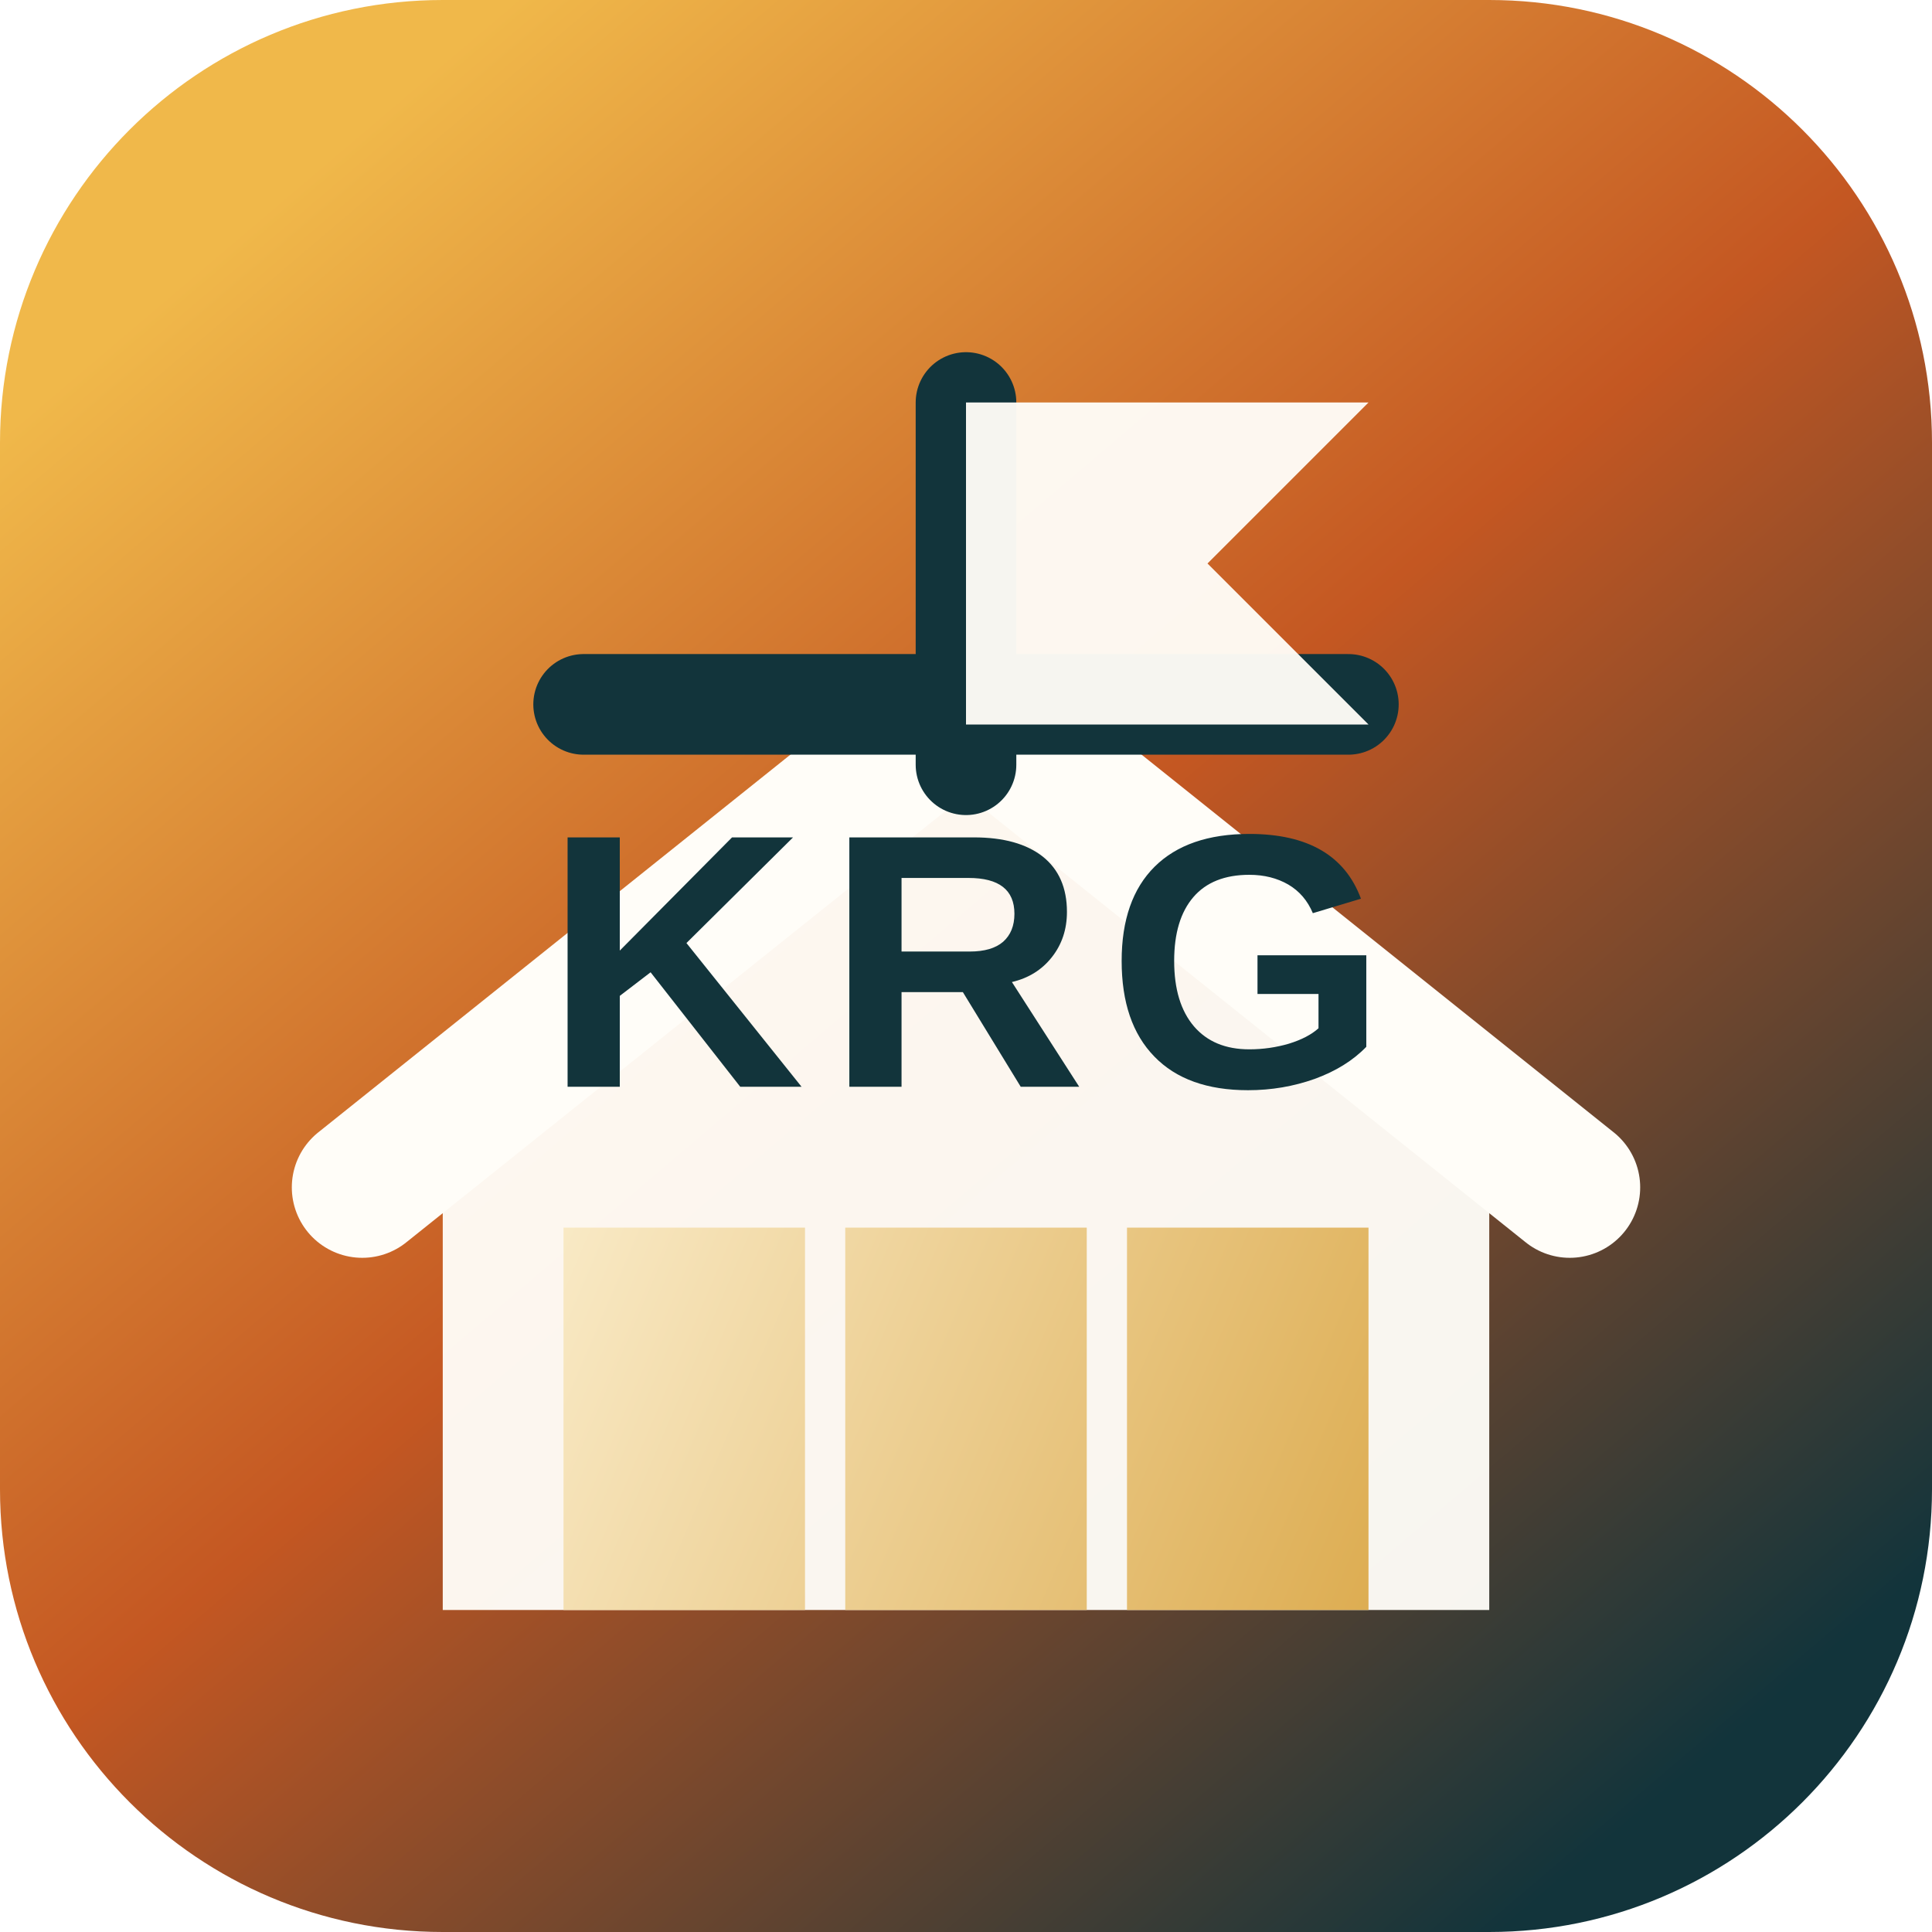
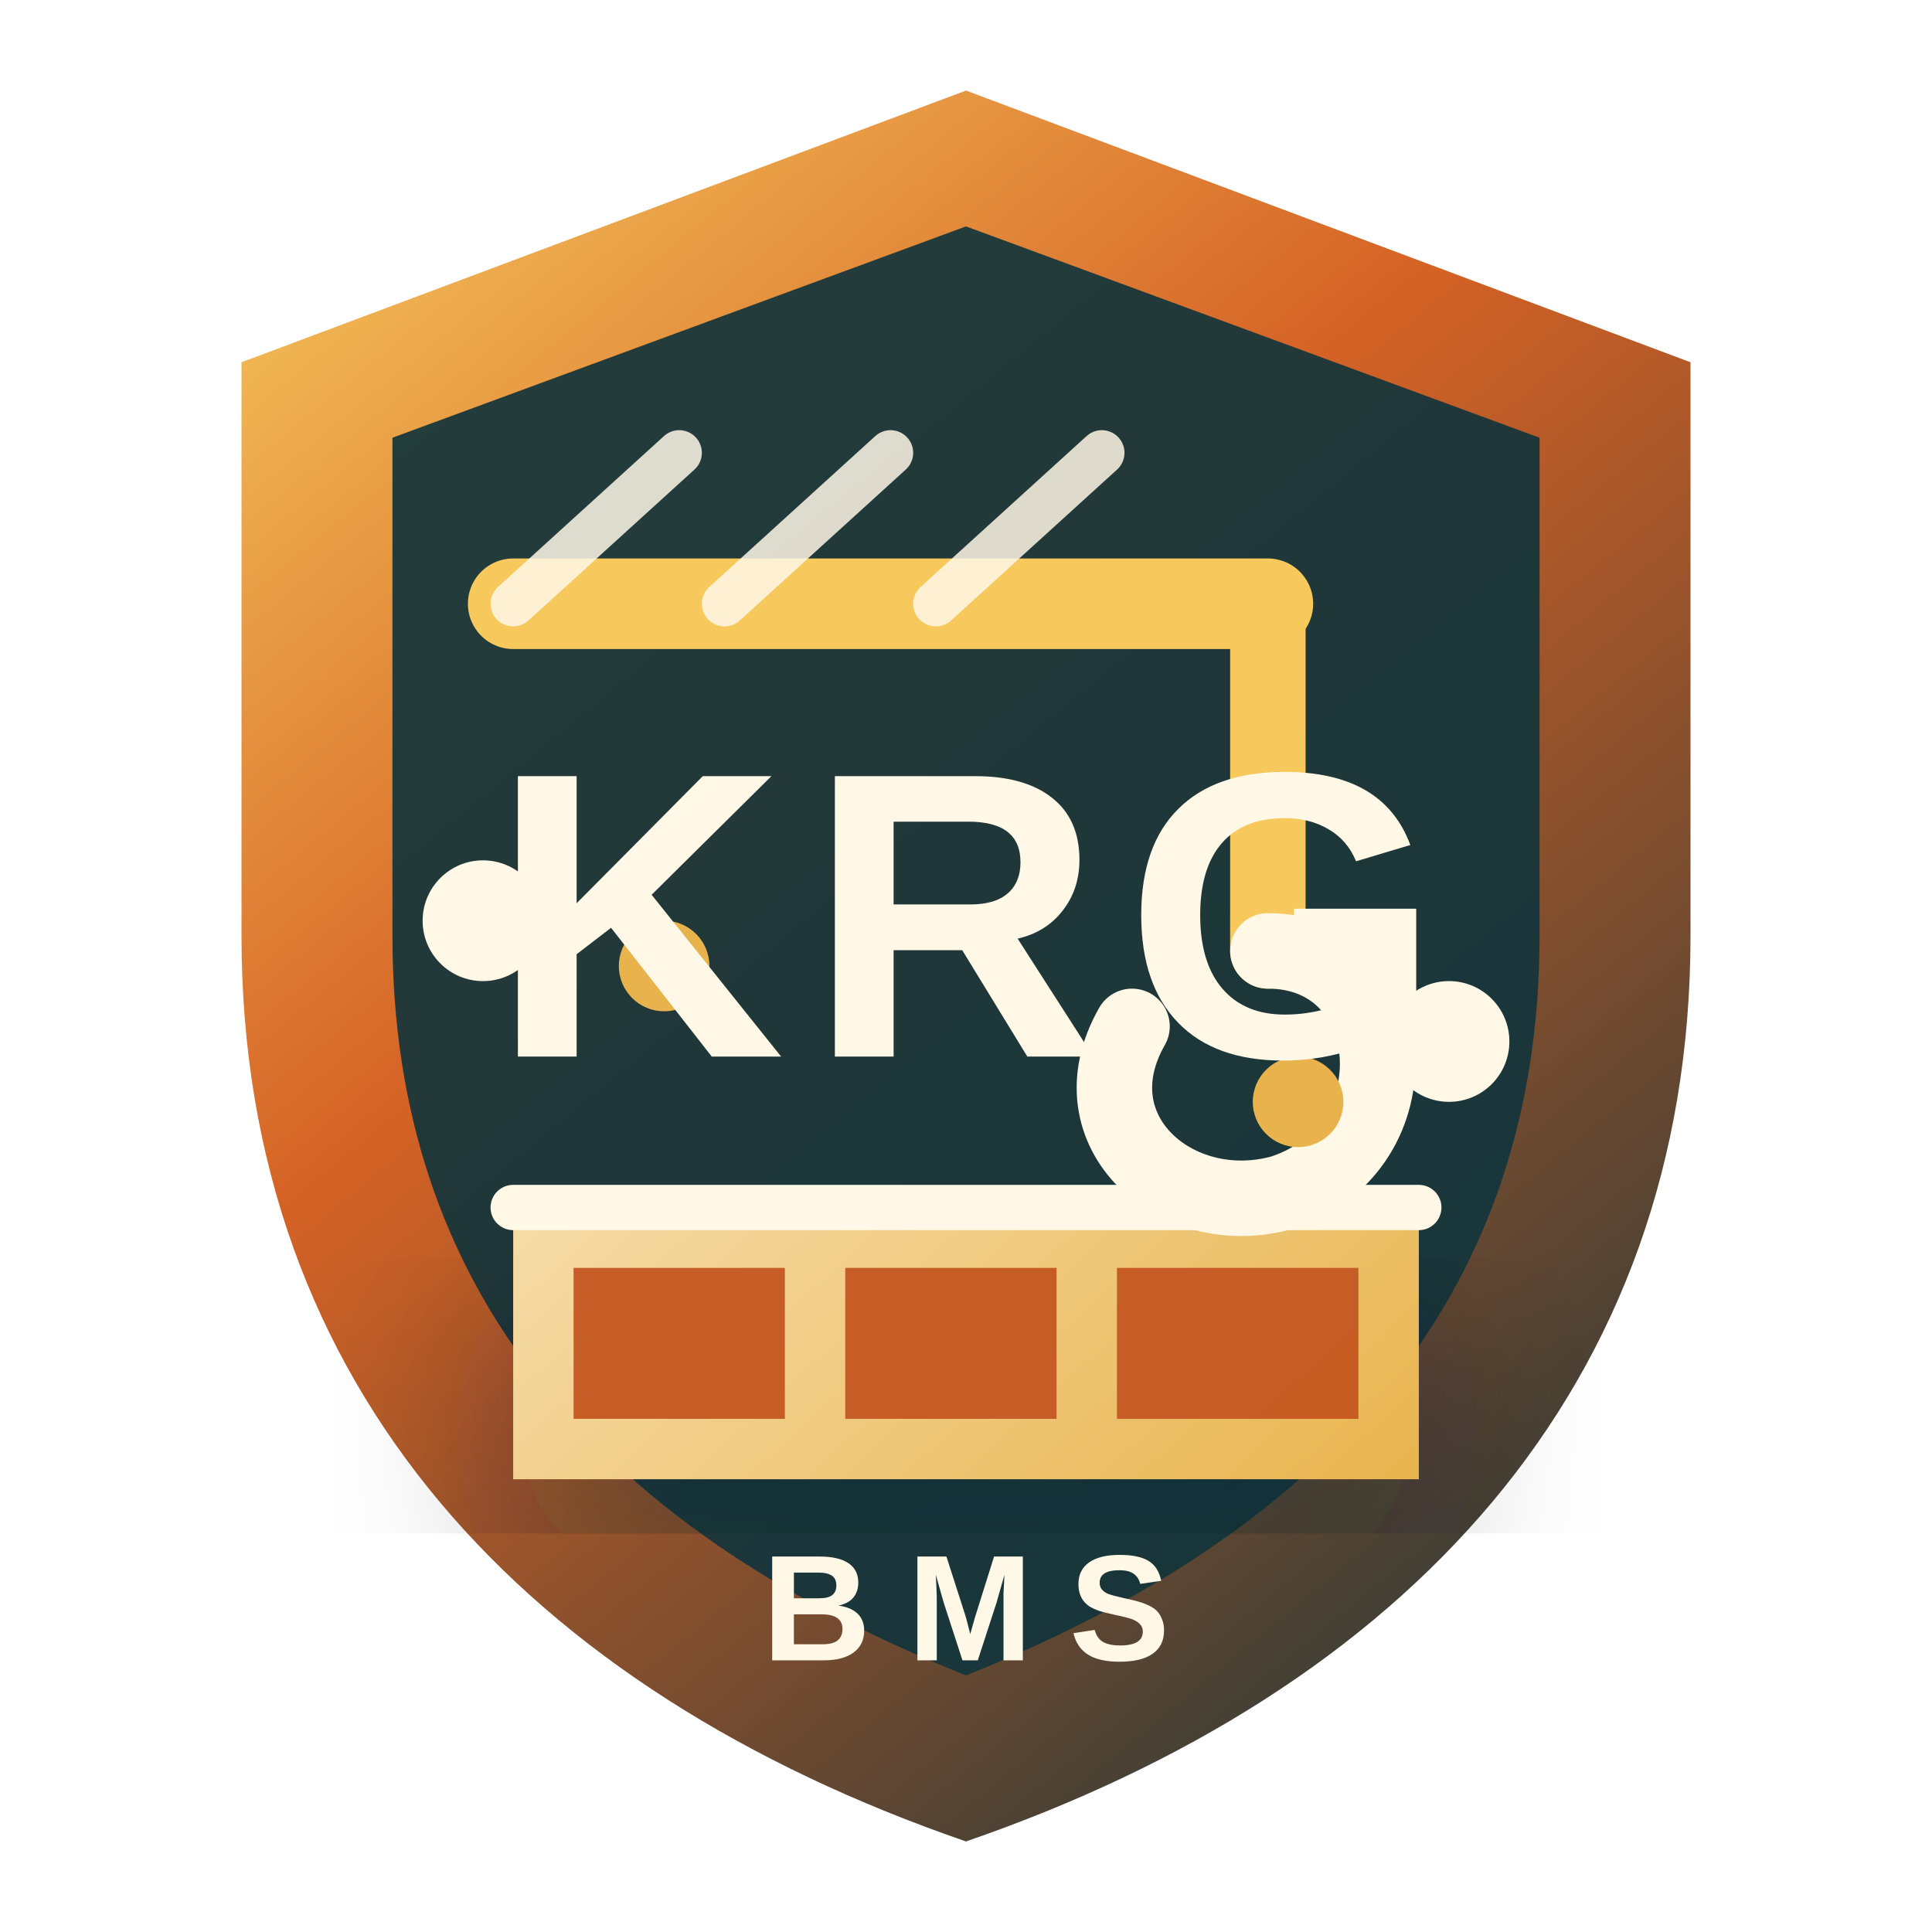
- <svg xmlns="http://www.w3.org/2000/svg" viewBox="0 0 96 96" role="img" aria-labelledby="title desc">
+ <svg xmlns="http://www.w3.org/2000/svg" viewBox="0 0 128 128" role="img" aria-labelledby="title desc">
  <defs>
-     <linearGradient id="bg" x1="16" y1="8" x2="84" y2="88" gradientUnits="userSpaceOnUse">
-       <stop offset="0" stop-color="#f0b84a" />
-       <stop offset="0.48" stop-color="#c45722" />
-       <stop offset="1" stop-color="#12343b" />
+     <linearGradient id="badge" x1="18" y1="8" x2="112" y2="122" gradientUnits="userSpaceOnUse">
+       <stop offset="0" stop-color="#f7c95d" />
+       <stop offset="0.38" stop-color="#d56225" />
+       <stop offset="1" stop-color="#0e333b" />
    </linearGradient>
-     <linearGradient id="block" x1="20" y1="54" x2="76" y2="78" gradientUnits="userSpaceOnUse">
-       <stop offset="0" stop-color="#fff7df" />
-       <stop offset="1" stop-color="#d9a441" />
+     <linearGradient id="inner" x1="34" y1="30" x2="96" y2="98" gradientUnits="userSpaceOnUse">
+       <stop offset="0" stop-color="#fff8e7" />
+       <stop offset="1" stop-color="#e8b34c" />
    </linearGradient>
+     <filter id="shadow" x="-20%" y="-20%" width="140%" height="140%">
+       <feDropShadow dx="0" dy="7" stdDeviation="6" flood-color="#08252b" flood-opacity="0.28" />
+     </filter>
  </defs>
-   <rect width="96" height="96" rx="22" fill="url(#bg)" />
-   <path d="M22 58 48 38l26 20v22H22V58Z" fill="#fffdf8" opacity="0.96" />
-   <path d="M28 61h12v19H28V61Zm14 0h12v19H42V61Zm14 0h12v19H56V61Z" fill="url(#block)" />
-   <path d="M18 59 48 35l30 24" fill="none" stroke="#fffdf8" stroke-width="7" stroke-linecap="round" stroke-linejoin="round" />
-   <path d="M29 35h38" stroke="#12343b" stroke-width="5" stroke-linecap="round" />
-   <path d="M48 20v18" stroke="#12343b" stroke-width="5" stroke-linecap="round" />
-   <path d="M48 20h20l-8 8 8 8H48" fill="#fffdf8" opacity="0.96" />
-   <text x="48" y="54" text-anchor="middle" font-family="Arial, Helvetica, sans-serif" font-size="18" font-weight="900" fill="#12343b" letter-spacing="1">KRG</text>
+   <path d="M64 6 112 24v38c0 30-19 50-48 60-29-10-48-30-48-60V24L64 6Z" fill="url(#badge)" />
+   <path d="M64 15 102 29v33c0 23-13 39-38 49-25-10-38-26-38-49V29L64 15Z" fill="#12343b" opacity="0.92" />
+   <g filter="url(#shadow)">
+     <path d="M34 80h60v18H34V80Z" fill="url(#inner)" />
+     <path d="M38 84h14v10H38V84Zm18 0h14v10H56V84Zm18 0h16v10H74V84Z" fill="#c45722" opacity="0.95" />
+     <path d="M34 80h60" stroke="#fff8e7" stroke-width="3" stroke-linecap="round" />
+   </g>
+   <path d="M34 40h50" stroke="#f7c95d" stroke-width="6" stroke-linecap="round" />
+   <path d="M84 40v23" stroke="#f7c95d" stroke-width="5" stroke-linecap="round" />
+   <path d="M84 63c9 0 10 13 1 16-7 2-14-4-10-11" fill="none" stroke="#fff8e7" stroke-width="5" stroke-linecap="round" />
+   <path d="M34 40 45 30M48 40 59 30M62 40 73 30" stroke="#fff8e7" stroke-width="3" stroke-linecap="round" opacity="0.85" />
+   <circle cx="32" cy="61" r="4" fill="#fff8e7" />
+   <circle cx="44" cy="64" r="3" fill="#e8b34c" />
+   <circle cx="96" cy="69" r="4" fill="#fff8e7" />
+   <circle cx="86" cy="73" r="3" fill="#e8b34c" />
+   <text x="64" y="70" text-anchor="middle" font-family="Arial Black, Arial, Helvetica, sans-serif" font-size="27" font-weight="900" fill="#fff8e7" letter-spacing="1.5">KRG</text>
+   <text x="64" y="110" text-anchor="middle" font-family="Arial, Helvetica, sans-serif" font-size="10" font-weight="900" fill="#fff8e7" letter-spacing="2.4">BMS</text>
</svg>
